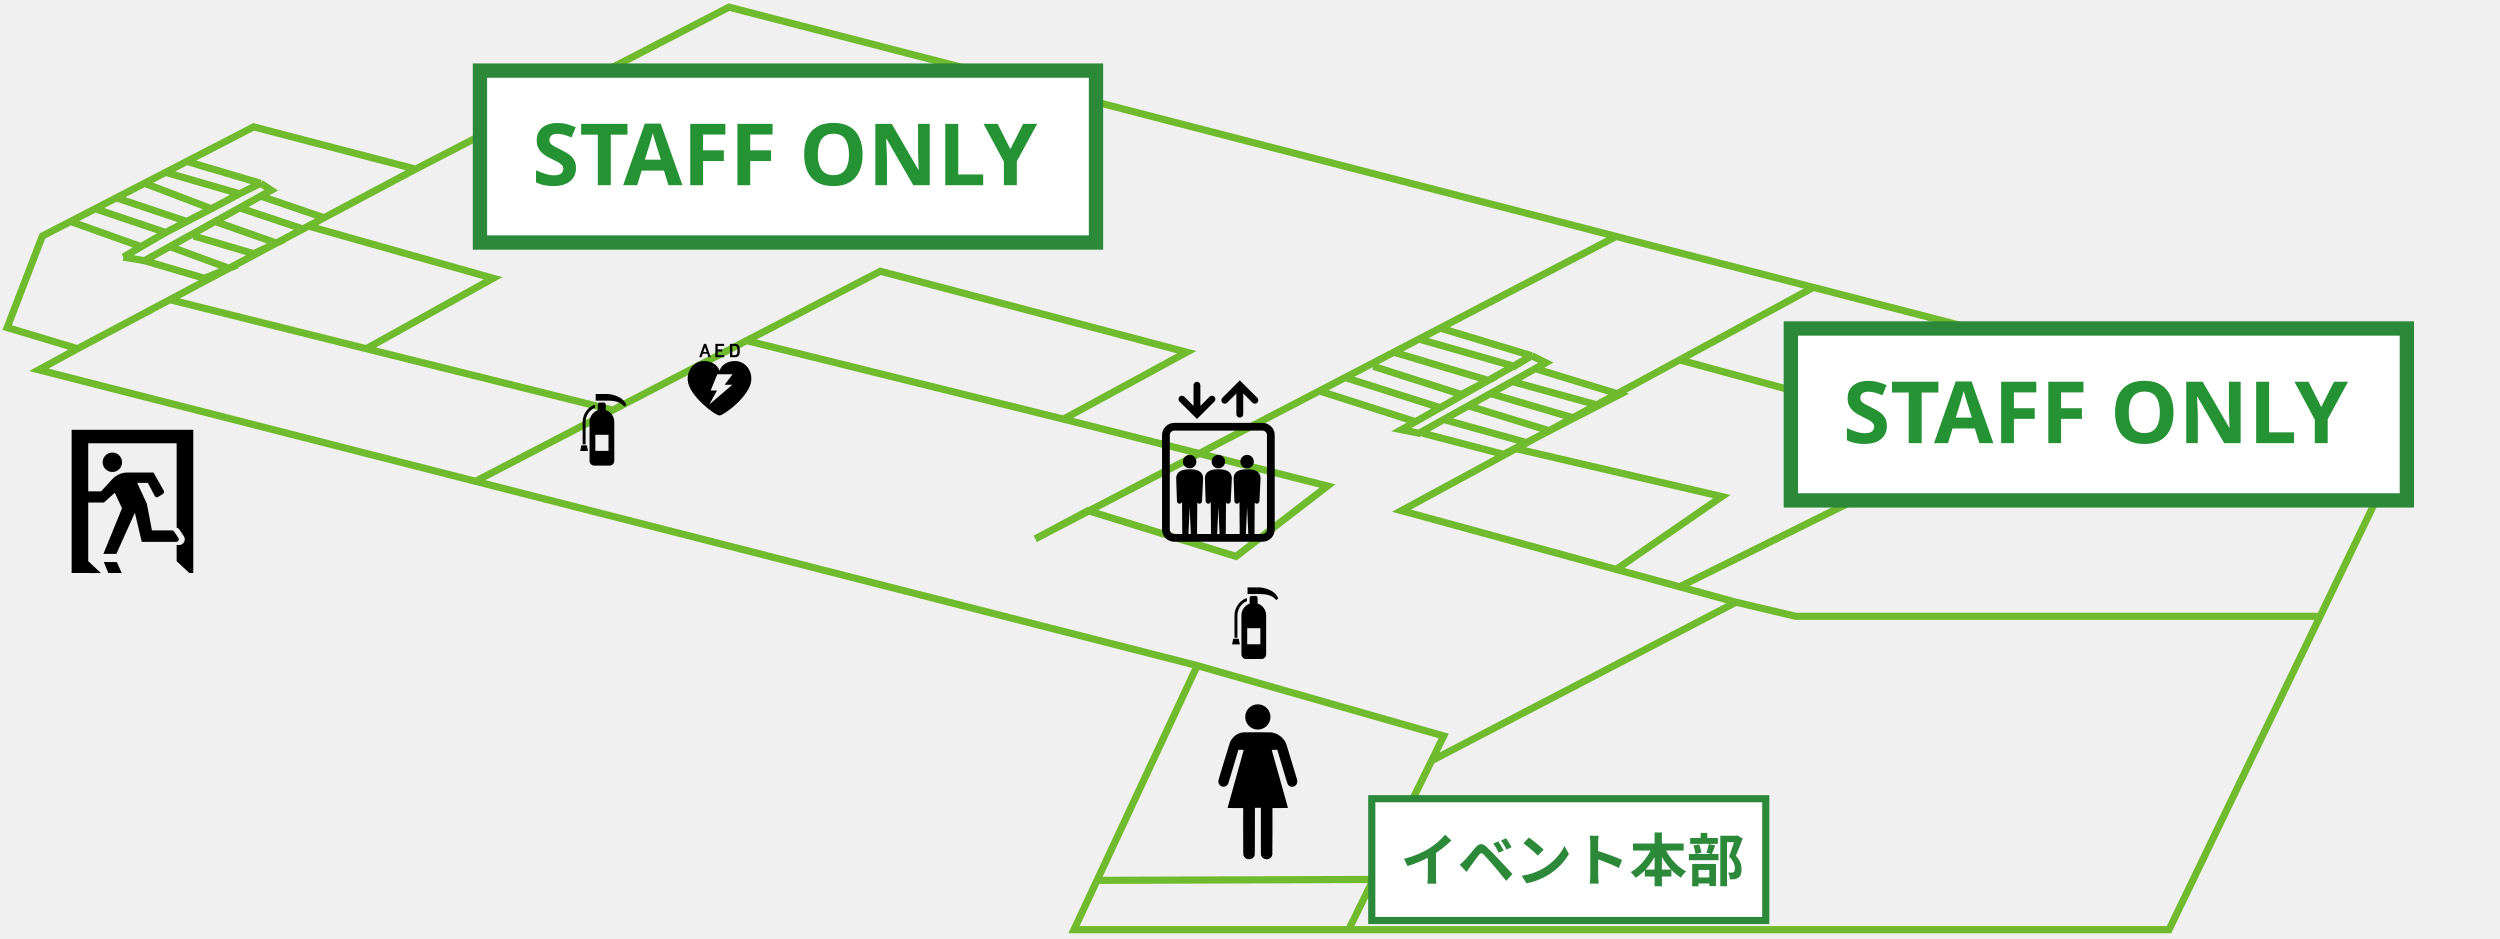
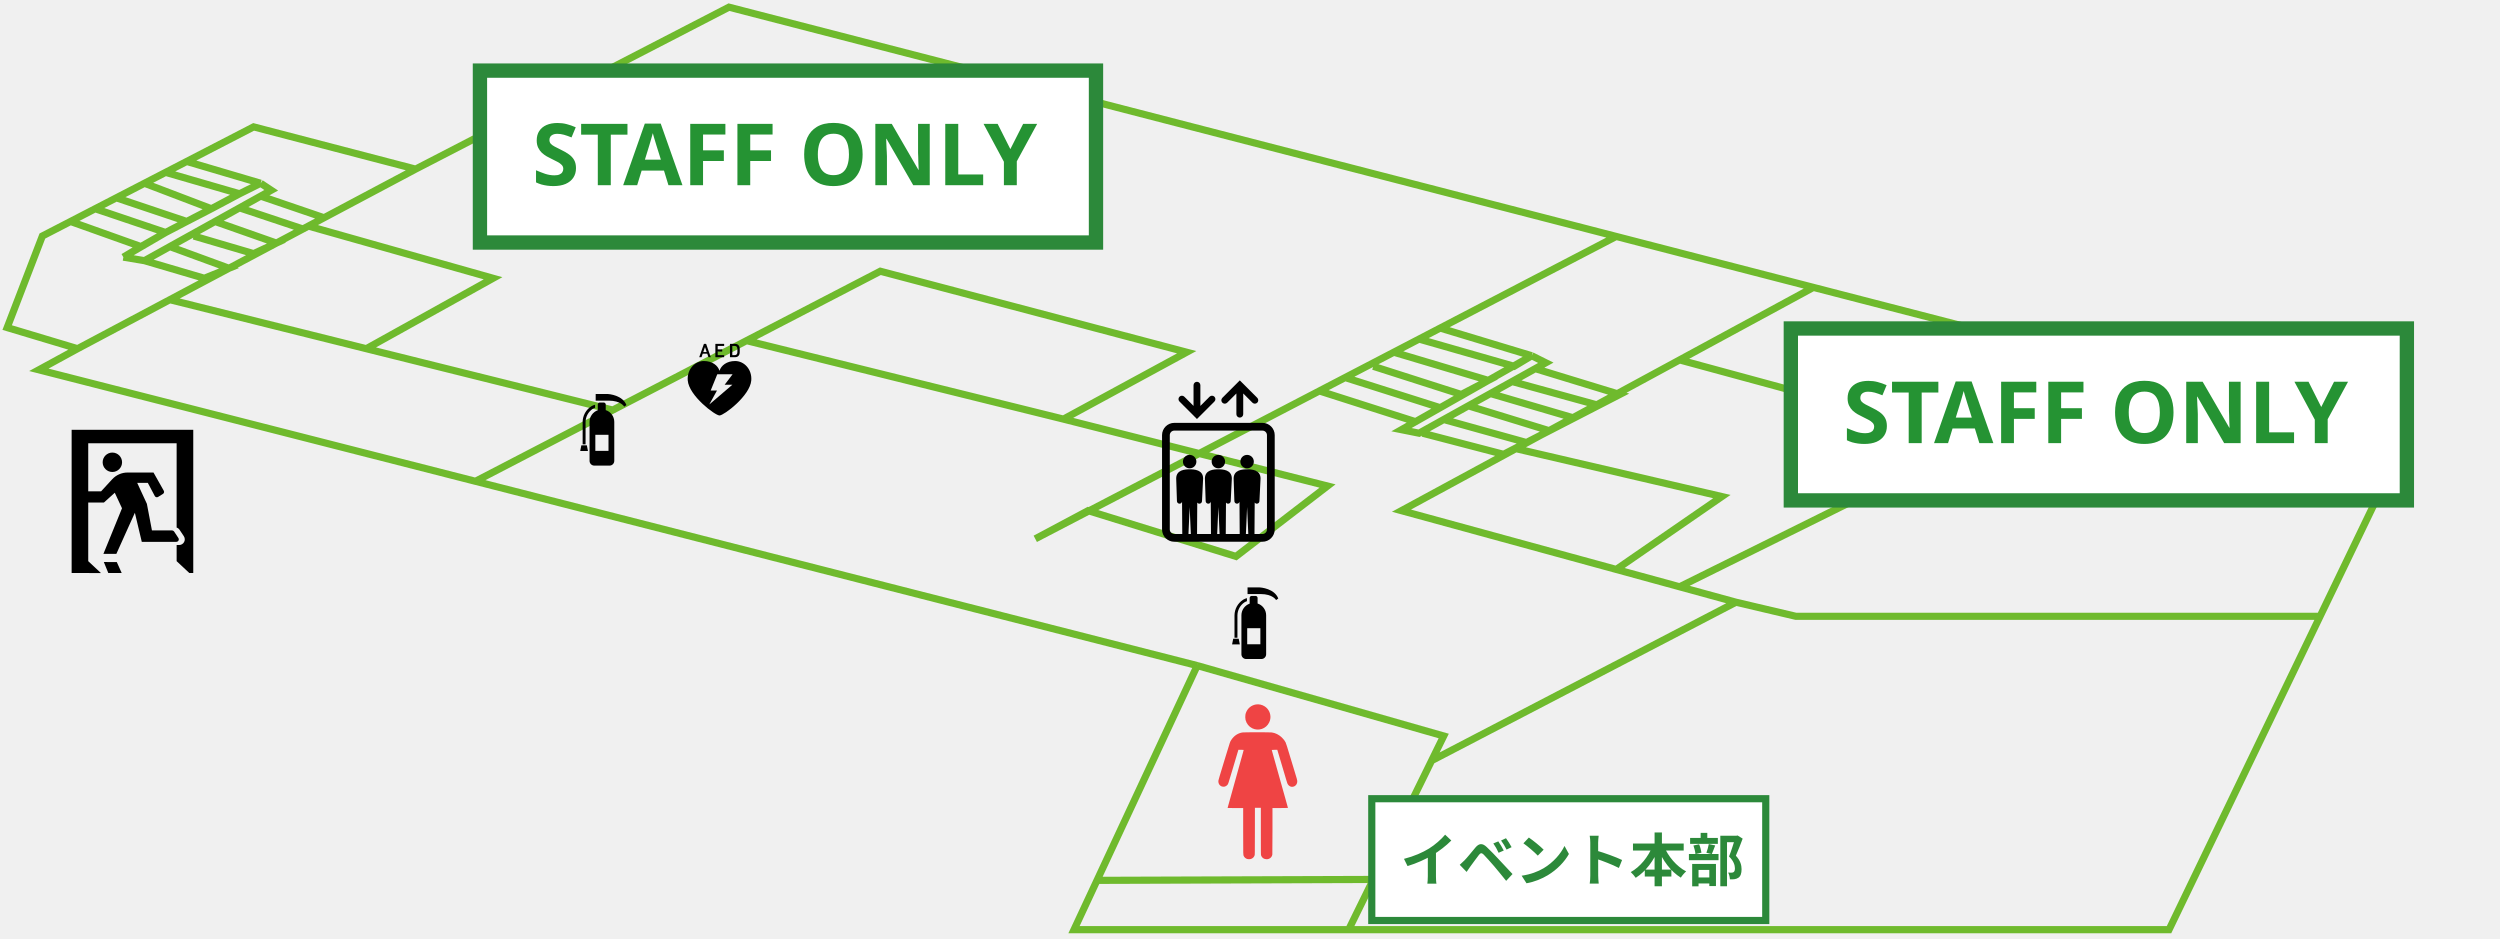
<svg xmlns="http://www.w3.org/2000/svg" width="349" height="131" viewBox="0 0 349 131" fill="none">
  <path d="M167.136 92.915L201.542 102.746L199.853 106.186M167.136 92.915L66.373 67.189M167.136 92.915L153.144 122.898M10.831 48.678L5.424 51.627L66.373 67.189M10.831 48.678L1 45.729L5.915 32.949L9.847 30.918M10.831 48.678L23.709 41.837M58.017 23.61L35.407 17.712L26.068 22.537M58.017 23.61L101.763 1L225.627 33.007M58.017 23.61L43.054 31.559M188.271 129.78H302.797L323.883 86.034M188.271 129.78H149.932L153.144 122.898M188.271 129.78L191.712 122.771M9.847 30.918L19.678 34.424M9.847 30.918L13.288 29.14M19.678 34.424L23.119 32.458M19.678 34.424L17.22 35.898M23.119 32.458L13.288 29.14M23.119 32.458L17.22 35.898M23.119 32.458L26.068 30.918M13.288 29.14L16.237 27.616M16.237 27.616L26.068 30.918M16.237 27.616L20.169 25.584M26.068 30.918L29.509 29.14M29.509 29.14L20.169 25.584M29.509 29.14L33.441 27.051M20.169 25.584L23.119 24.061M23.119 24.061L33.441 27.051M23.119 24.061L26.068 22.537M33.441 27.051L36.39 25.584M36.39 25.584L26.068 22.537M36.39 25.584L37.864 26.559L36.39 27.378M17.22 35.898L20.169 36.39M20.169 36.39L28.525 38.847L31.966 37.45L23.709 34.424M20.169 36.39L23.709 34.424M23.709 34.424L30.02 30.918M27.051 32.949L35.407 35.407L38.587 33.932L30.02 30.918M30.02 30.918L33.441 29.017M33.441 29.017L42.288 31.966L43.054 31.559M33.441 29.017L36.39 27.378M36.39 27.378L45.237 30.399L43.054 31.559M23.709 41.837L51.136 48.678M23.709 41.837L43.054 31.559M51.136 48.678L68.831 38.847L43.054 31.559M51.136 48.678L85.542 57.244M66.373 67.189L85.542 57.244M148.458 58.508L165.661 49.169L122.898 37.864L104.22 47.554M148.458 58.508L185.322 67.847L172.542 77.678L151.898 71.288L144.525 75.22L184.187 54.576M148.458 58.508L104.22 47.554M225.627 33.007L201.051 45.799M225.627 33.007L253.153 40.12M85.542 57.244L104.22 47.554M184.187 54.576L197.61 58.867L201.051 56.914L187.78 52.706M184.187 54.576L187.78 52.706M187.78 52.706L194.575 49.169M191.712 51.136L204 55.068L207.768 53.102L194.575 49.169M194.575 49.169L198.102 47.334M198.102 47.334L211.373 51.136L213.831 49.661M198.102 47.334L201.051 45.799M213.831 49.661L201.051 45.799M213.831 49.661L195.644 59.983L198.102 60.475L201.542 58.563M213.831 49.661L215.797 50.644L214.322 51.463M198.593 60.475L209.898 63.424L211.496 62.601M214.322 51.463L226.119 55.068L223.169 56.587M214.322 51.463L211.087 53.261M211.087 53.261L223.169 56.587M211.087 53.261L208.067 54.938M223.169 56.587L219.729 58.359M208.067 54.938L219.729 58.359M208.067 54.938L204.983 56.652M219.729 58.359L216.288 60.132M204.983 56.652L216.288 60.132M204.983 56.652L201.542 58.563M216.288 60.132L213.093 61.778M201.542 58.563L213.093 61.778M213.093 61.778L211.496 62.601M253.153 40.12L300.831 52.44M253.153 40.12L234.475 50.243M199.853 106.186L242.339 84.068M199.853 106.186L191.712 122.771M242.339 84.068L250.695 86.034H323.883M242.339 84.068L234.475 81.915M323.883 86.034L335.729 61.458L300.831 52.44M234.475 81.915L275.763 61.458M234.475 81.915L225.627 79.494M275.763 61.458L281.17 61.778L300.831 52.44M275.763 61.458L234.475 50.243M234.475 50.243L195.644 71.288L225.627 79.494M211.496 62.601L240.373 69.322L225.627 79.494M153.144 122.898L191.712 122.771" stroke="#6FBA2D" />
-   <path d="M175.308 98.347C174.7 98.456 174.21 98.845 173.973 99.403C173.868 99.646 173.829 99.866 173.839 100.146C173.845 100.304 173.858 100.417 173.882 100.511C174.019 101.028 174.346 101.437 174.811 101.667C175.69 102.1 176.741 101.743 177.172 100.865C177.278 100.647 177.326 100.483 177.348 100.253C177.407 99.609 177.106 98.975 176.572 98.622C176.192 98.372 175.729 98.27 175.308 98.347Z" fill="black" />
-   <path d="M173.451 102.25C172.811 102.35 172.275 102.707 171.891 103.286C171.71 103.558 171.758 103.42 171.063 105.706C170.789 106.607 170.492 107.585 170.279 108.288C170.19 108.581 170.108 108.868 170.098 108.931C170.029 109.323 170.235 109.688 170.585 109.796C170.857 109.88 171.133 109.804 171.322 109.595C171.464 109.436 171.443 109.493 171.959 107.759C172.072 107.378 172.236 106.83 172.322 106.543C172.407 106.254 172.567 105.716 172.677 105.346L172.878 104.675H173.247C173.553 104.675 173.615 104.679 173.615 104.699C173.615 104.712 173.561 104.915 173.495 105.152C173.377 105.576 173.024 106.849 172.103 110.159C171.401 112.682 171.384 112.741 171.374 112.773C171.366 112.802 171.425 112.804 172.456 112.804H173.547V116.018C173.547 119.52 173.542 119.337 173.642 119.533C173.73 119.707 173.906 119.851 174.108 119.913C174.242 119.957 174.523 119.952 174.653 119.903C174.901 119.814 175.063 119.646 175.148 119.395C175.177 119.307 175.178 119.151 175.183 116.035L175.187 112.77H175.601H176.015V116.04C176.015 119.307 176.015 119.312 176.05 119.417C176.157 119.734 176.41 119.922 176.767 119.947C177.194 119.976 177.554 119.7 177.618 119.293C177.63 119.22 177.637 118.112 177.637 115.993V112.804H178.719C179.423 112.804 179.8 112.799 179.8 112.787C179.8 112.779 179.678 112.334 179.528 111.803C179.379 111.271 179.19 110.595 179.107 110.303C179.024 110.01 178.835 109.333 178.685 108.799C178.22 107.143 178.112 106.759 177.992 106.331C177.928 106.103 177.799 105.645 177.706 105.312C177.612 104.98 177.536 104.701 177.536 104.692C177.536 104.682 177.688 104.675 177.924 104.675H178.311L178.347 104.797C178.367 104.865 178.398 104.966 178.414 105.022C178.431 105.078 178.507 105.333 178.583 105.588C178.659 105.843 178.786 106.269 178.866 106.534C178.943 106.8 179.062 107.193 179.126 107.408C179.373 108.236 179.484 108.615 179.574 108.917C179.624 109.089 179.684 109.272 179.702 109.323C179.842 109.686 180.162 109.89 180.495 109.83C180.878 109.76 181.127 109.417 181.096 109.002C181.086 108.875 181.073 108.826 180.694 107.582C180.356 106.472 179.814 104.685 179.67 104.211C179.597 103.967 179.511 103.722 179.469 103.633C179.369 103.423 179.183 103.181 178.955 102.963C178.539 102.565 178.063 102.325 177.544 102.25C177.309 102.216 173.666 102.216 173.451 102.25Z" fill="black" />
+   <path d="M175.308 98.347C174.7 98.456 174.21 98.845 173.973 99.403C173.868 99.646 173.829 99.866 173.839 100.146C173.845 100.304 173.858 100.417 173.882 100.511C174.019 101.028 174.346 101.437 174.811 101.667C175.69 102.1 176.741 101.743 177.172 100.865C177.278 100.647 177.326 100.483 177.348 100.253C177.407 99.609 177.106 98.975 176.572 98.622C176.192 98.372 175.729 98.27 175.308 98.347Z" fill="#EF4444" />
+   <path d="M173.451 102.25C172.811 102.35 172.275 102.707 171.891 103.286C171.71 103.558 171.758 103.42 171.063 105.706C170.789 106.607 170.492 107.585 170.279 108.288C170.19 108.581 170.108 108.868 170.098 108.931C170.029 109.323 170.235 109.688 170.585 109.796C170.857 109.88 171.133 109.804 171.322 109.595C171.464 109.436 171.443 109.493 171.959 107.759C172.072 107.378 172.236 106.83 172.322 106.543C172.407 106.254 172.567 105.716 172.677 105.346L172.878 104.675H173.247C173.553 104.675 173.615 104.679 173.615 104.699C173.615 104.712 173.561 104.915 173.495 105.152C173.377 105.576 173.024 106.849 172.103 110.159C171.401 112.682 171.384 112.741 171.374 112.773C171.366 112.802 171.425 112.804 172.456 112.804H173.547V116.018C173.547 119.52 173.542 119.337 173.642 119.533C173.73 119.707 173.906 119.851 174.108 119.913C174.242 119.957 174.523 119.952 174.653 119.903C174.901 119.814 175.063 119.646 175.148 119.395C175.177 119.307 175.178 119.151 175.183 116.035L175.187 112.77H175.601H176.015V116.04C176.015 119.307 176.015 119.312 176.05 119.417C176.157 119.734 176.41 119.922 176.767 119.947C177.194 119.976 177.554 119.7 177.618 119.293C177.63 119.22 177.637 118.112 177.637 115.993V112.804H178.719C179.423 112.804 179.8 112.799 179.8 112.787C179.8 112.779 179.678 112.334 179.528 111.803C179.379 111.271 179.19 110.595 179.107 110.303C179.024 110.01 178.835 109.333 178.685 108.799C178.22 107.143 178.112 106.759 177.992 106.331C177.928 106.103 177.799 105.645 177.706 105.312C177.612 104.98 177.536 104.701 177.536 104.692C177.536 104.682 177.688 104.675 177.924 104.675H178.311L178.347 104.797C178.367 104.865 178.398 104.966 178.414 105.022C178.431 105.078 178.507 105.333 178.583 105.588C178.659 105.843 178.786 106.269 178.866 106.534C178.943 106.8 179.062 107.193 179.126 107.408C179.373 108.236 179.484 108.615 179.574 108.917C179.624 109.089 179.684 109.272 179.702 109.323C179.842 109.686 180.162 109.89 180.495 109.83C180.878 109.76 181.127 109.417 181.096 109.002C181.086 108.875 181.073 108.826 180.694 107.582C180.356 106.472 179.814 104.685 179.67 104.211C179.597 103.967 179.511 103.722 179.469 103.633C179.369 103.423 179.183 103.181 178.955 102.963C178.539 102.565 178.063 102.325 177.544 102.25C177.309 102.216 173.666 102.216 173.451 102.25Z" fill="#EF4444" />
  <rect x="250" y="45.857" width="86" height="24" fill="white" stroke="#2C893A" stroke-width="2" />
  <path d="M263.409 59.481C263.409 59.985 263.285 60.425 263.037 60.801C262.789 61.177 262.429 61.469 261.957 61.677C261.493 61.877 260.925 61.977 260.253 61.977C259.957 61.977 259.665 61.957 259.377 61.917C259.097 61.877 258.825 61.821 258.561 61.749C258.305 61.669 258.061 61.573 257.829 61.461V59.769C258.237 59.945 258.657 60.109 259.089 60.261C259.529 60.405 259.965 60.477 260.397 60.477C260.693 60.477 260.929 60.437 261.105 60.357C261.289 60.277 261.421 60.169 261.501 60.033C261.589 59.897 261.633 59.741 261.633 59.565C261.633 59.349 261.557 59.165 261.405 59.013C261.261 58.861 261.065 58.721 260.817 58.593C260.569 58.457 260.285 58.313 259.965 58.161C259.765 58.065 259.549 57.953 259.317 57.825C259.085 57.689 258.861 57.525 258.645 57.333C258.437 57.133 258.265 56.893 258.129 56.613C257.993 56.333 257.925 55.997 257.925 55.605C257.925 55.093 258.041 54.657 258.273 54.297C258.513 53.929 258.849 53.649 259.281 53.457C259.721 53.265 260.237 53.169 260.829 53.169C261.277 53.169 261.701 53.221 262.101 53.325C262.509 53.429 262.933 53.577 263.373 53.769L262.785 55.185C262.393 55.025 262.041 54.901 261.729 54.813C261.417 54.725 261.097 54.681 260.769 54.681C260.545 54.681 260.353 54.717 260.193 54.789C260.033 54.861 259.909 54.961 259.821 55.089C259.741 55.217 259.701 55.369 259.701 55.545C259.701 55.745 259.761 55.917 259.881 56.061C260.001 56.197 260.181 56.329 260.421 56.457C260.661 56.585 260.961 56.737 261.321 56.913C261.761 57.121 262.133 57.337 262.437 57.561C262.749 57.785 262.989 58.049 263.157 58.353C263.325 58.657 263.409 59.033 263.409 59.481ZM268.267 61.857H266.455V54.801H264.127V53.289H270.595V54.801H268.267V61.857ZM276.316 61.857L275.692 59.817H272.572L271.948 61.857H269.992L273.016 53.253H275.236L278.272 61.857H276.316ZM274.636 56.301C274.596 56.165 274.544 55.993 274.48 55.785C274.416 55.577 274.352 55.365 274.288 55.149C274.224 54.933 274.172 54.745 274.132 54.585C274.092 54.745 274.036 54.945 273.964 55.185C273.9 55.417 273.836 55.641 273.772 55.857C273.716 56.065 273.672 56.213 273.64 56.301L273.028 58.293H275.26L274.636 56.301ZM281.145 61.857H279.357V53.289H284.265V54.777H281.145V56.985H284.049V58.473H281.145V61.857ZM287.731 61.857H285.943V53.289H290.851V54.777H287.731V56.985H290.635V58.473H287.731V61.857ZM303.422 57.561C303.422 58.225 303.338 58.829 303.17 59.373C303.01 59.909 302.762 60.373 302.426 60.765C302.098 61.157 301.674 61.457 301.154 61.665C300.642 61.873 300.038 61.977 299.342 61.977C298.646 61.977 298.038 61.873 297.518 61.665C297.006 61.449 296.582 61.149 296.246 60.765C295.918 60.373 295.67 59.905 295.502 59.361C295.342 58.817 295.262 58.213 295.262 57.549C295.262 56.661 295.406 55.889 295.694 55.233C295.99 54.577 296.438 54.069 297.038 53.709C297.646 53.341 298.418 53.157 299.354 53.157C300.282 53.157 301.046 53.341 301.646 53.709C302.246 54.069 302.69 54.581 302.978 55.245C303.274 55.901 303.422 56.673 303.422 57.561ZM297.17 57.561C297.17 58.161 297.246 58.677 297.398 59.109C297.55 59.541 297.786 59.873 298.106 60.105C298.426 60.337 298.838 60.453 299.342 60.453C299.862 60.453 300.278 60.337 300.59 60.105C300.91 59.873 301.142 59.541 301.286 59.109C301.438 58.677 301.514 58.161 301.514 57.561C301.514 56.657 301.346 55.949 301.01 55.437C300.674 54.925 300.122 54.669 299.354 54.669C298.842 54.669 298.426 54.785 298.106 55.017C297.786 55.249 297.55 55.581 297.398 56.013C297.246 56.445 297.17 56.961 297.17 57.561ZM312.793 61.857H310.489L306.757 55.377H306.709C306.717 55.577 306.725 55.781 306.733 55.989C306.741 56.189 306.749 56.393 306.757 56.601C306.773 56.801 306.785 57.005 306.793 57.213C306.801 57.413 306.809 57.617 306.817 57.825V61.857H305.197V53.289H307.489L311.209 59.709H311.245C311.237 59.509 311.229 59.313 311.221 59.121C311.213 58.921 311.205 58.725 311.197 58.533C311.197 58.333 311.193 58.137 311.185 57.945C311.177 57.745 311.169 57.545 311.161 57.345V53.289H312.793V61.857ZM314.959 61.857V53.289H316.771V60.357H320.251V61.857H314.959ZM324.045 56.817L325.833 53.289H327.789L324.945 58.521V61.857H323.145V58.581L320.301 53.289H322.269L324.045 56.817Z" fill="#259333" />
  <path d="M166.076 63.502C165.557 63.502 165.137 63.922 165.137 64.441C165.137 64.96 165.557 65.38 166.076 65.38C166.595 65.38 167.015 64.96 167.015 64.441C167.015 63.922 166.595 63.502 166.076 63.502Z" fill="black" />
  <path d="M170.085 63.502C169.566 63.502 169.146 63.922 169.146 64.441C169.146 64.96 169.566 65.38 170.085 65.38C170.603 65.38 171.024 64.96 171.024 64.441C171.024 63.922 170.603 63.502 170.085 63.502Z" fill="black" />
  <path d="M174.095 63.502C173.576 63.502 173.155 63.922 173.155 64.441C173.155 64.96 173.576 65.38 174.095 65.38C174.613 65.38 175.034 64.96 175.034 64.441C175.034 63.922 174.613 63.502 174.095 63.502Z" fill="black" />
  <path d="M176.235 59.031H163.935C162.99 59.031 162.221 59.8 162.221 60.745V73.914C162.221 74.859 162.99 75.629 163.935 75.629H176.235C177.181 75.629 177.95 74.859 177.95 73.914V60.745C177.95 59.8 177.181 59.031 176.235 59.031ZM165.909 74.547L166.076 70.782L166.243 74.547H165.909ZM169.918 74.547L170.085 70.782L170.253 74.547H169.918ZM173.927 74.547L174.095 70.782L174.262 74.547H173.927ZM176.868 73.914C176.868 74.263 176.584 74.547 176.235 74.547H175.126L175.156 70.151C175.225 70.253 175.339 70.321 175.471 70.315C175.672 70.305 175.828 70.134 175.818 69.932L175.974 66.806C175.974 65.576 174.728 65.516 174.095 65.516C173.461 65.516 172.215 65.576 172.215 66.806L172.32 69.932C172.311 70.134 172.466 70.305 172.668 70.315C172.844 70.323 172.99 70.202 173.032 70.038L173.063 74.547H171.117L171.147 70.151C171.216 70.253 171.33 70.321 171.461 70.315C171.663 70.305 171.819 70.134 171.809 69.932L171.964 66.806C171.964 65.576 170.719 65.516 170.085 65.516C169.452 65.516 168.206 65.576 168.206 66.806L168.31 69.932C168.301 70.134 168.456 70.305 168.658 70.315C168.835 70.323 168.981 70.202 169.023 70.037L169.054 74.547H167.107L167.137 70.151C167.207 70.253 167.32 70.321 167.452 70.315C167.654 70.305 167.809 70.134 167.8 69.932L167.955 66.806C167.955 65.576 166.71 65.516 166.076 65.516C165.443 65.516 164.197 65.576 164.197 66.806L164.301 69.932C164.292 70.134 164.447 70.305 164.649 70.315C164.826 70.323 164.972 70.202 165.014 70.037L165.045 74.546H163.935C163.586 74.546 163.303 74.263 163.303 73.914V60.745C163.303 60.396 163.586 60.113 163.935 60.113H176.235C176.584 60.113 176.868 60.396 176.868 60.745V73.914H176.868Z" fill="black" />
  <path d="M171.314 56.214L172.599 54.929V57.819C172.599 58.082 172.813 58.296 173.076 58.296C173.34 58.296 173.554 58.082 173.554 57.819V54.929L174.839 56.214C174.933 56.307 175.055 56.354 175.176 56.354C175.299 56.354 175.421 56.307 175.514 56.214C175.701 56.028 175.701 55.726 175.514 55.539L173.414 53.439L173.076 53.102L172.739 53.439L170.639 55.539C170.452 55.725 170.452 56.028 170.639 56.214C170.825 56.401 171.128 56.401 171.314 56.214Z" fill="black" />
  <path d="M166.757 58.155C166.757 58.155 166.757 58.155 166.757 58.155L167.094 58.493L167.432 58.155C167.432 58.155 167.432 58.155 167.432 58.155L169.532 56.055C169.718 55.868 169.718 55.566 169.532 55.38C169.346 55.193 169.043 55.193 168.857 55.38L167.572 56.665V53.776C167.572 53.512 167.358 53.298 167.094 53.298C166.831 53.298 166.617 53.512 166.617 53.776V56.665L165.332 55.38C165.145 55.193 164.843 55.193 164.656 55.38C164.47 55.566 164.47 55.868 164.656 56.055L166.757 58.155Z" fill="black" />
  <rect x="191.5" y="111.5" width="55" height="17" fill="white" stroke="#2C893A" />
  <path d="M195.996 119.896C197.428 119.528 198.596 119.008 199.492 118.456C200.308 117.952 201.22 117.152 201.74 116.52L202.604 117.336C201.876 118.072 200.9 118.824 199.956 119.392C199.052 119.928 197.756 120.528 196.492 120.904L195.996 119.896ZM199.324 118.976L200.46 118.704V122.312C200.46 122.664 200.476 123.16 200.532 123.36H199.26C199.292 123.168 199.324 122.664 199.324 122.312V118.976ZM209.164 117.456C209.396 117.792 209.74 118.368 209.924 118.736L209.204 119.048C208.972 118.544 208.764 118.16 208.468 117.744L209.164 117.456ZM210.236 117.016C210.476 117.336 210.836 117.904 211.02 118.264L210.316 118.6C210.06 118.096 209.844 117.736 209.548 117.336L210.236 117.016ZM203.78 120.728C204.012 120.528 204.188 120.36 204.436 120.112C204.796 119.752 205.42 118.968 205.972 118.312C206.452 117.744 206.924 117.656 207.54 118.24C208.084 118.752 208.692 119.384 209.172 119.904C209.708 120.48 210.532 121.36 211.148 122.016L210.26 122.968C209.724 122.304 209.052 121.472 208.58 120.92C208.108 120.368 207.404 119.592 207.116 119.296C206.852 119.04 206.684 119.056 206.46 119.344C206.14 119.752 205.58 120.536 205.252 120.976C205.068 121.224 204.884 121.512 204.74 121.72L203.78 120.728ZM213.428 116.92C213.98 117.296 215.02 118.128 215.492 118.616L214.676 119.448C214.26 119 213.252 118.128 212.668 117.728L213.428 116.92ZM212.42 122.248C213.676 122.072 214.708 121.664 215.484 121.208C216.852 120.392 217.892 119.176 218.404 118.096L219.02 119.216C218.42 120.304 217.356 121.408 216.068 122.184C215.252 122.672 214.22 123.112 213.1 123.304L212.42 122.248ZM222.004 122.24C222.004 121.624 222.004 118.312 222.004 117.64C222.004 117.352 221.98 116.96 221.924 116.672H223.172C223.14 116.96 223.1 117.304 223.1 117.64C223.1 118.52 223.108 121.648 223.108 122.24C223.108 122.464 223.14 123.024 223.18 123.352H221.924C221.98 123.04 222.004 122.552 222.004 122.24ZM222.868 118.744C223.932 119.04 225.66 119.672 226.444 120.056L225.996 121.168C225.084 120.696 223.74 120.184 222.868 119.896V118.744ZM227.964 117.76H235.044V118.736H227.964V117.76ZM229.612 121.392H233.324V122.368H229.612V121.392ZM230.98 116.208H232.004V123.72H230.98V116.208ZM230.692 118.112L231.572 118.392C230.884 120.136 229.748 121.664 228.348 122.544C228.188 122.304 227.868 121.936 227.652 121.744C228.964 121.024 230.124 119.584 230.692 118.112ZM232.292 118.136C232.876 119.56 234.044 120.952 235.388 121.648C235.148 121.848 234.804 122.248 234.644 122.52C233.236 121.656 232.116 120.128 231.42 118.424L232.292 118.136ZM240.156 116.664H242.484V117.568H241.092V123.72H240.156V116.664ZM235.94 116.976H239.812V117.808H235.94V116.976ZM235.772 119.216H239.908V120.08H235.772V119.216ZM237.412 116.264H238.34V117.496H237.412V116.264ZM236.404 118.032L237.196 117.864C237.356 118.224 237.476 118.712 237.524 119.032L236.684 119.232C236.66 118.904 236.54 118.408 236.404 118.032ZM238.548 117.832L239.444 118.024C239.268 118.472 239.108 118.928 238.964 119.232L238.212 119.048C238.34 118.712 238.484 118.2 238.548 117.832ZM236.556 122.496H239.028V123.328H236.556V122.496ZM236.228 120.608H239.548V123.696H238.62V121.44H237.116V123.728H236.228V120.608ZM242.236 116.664H242.42L242.572 116.632L243.276 117.072C242.988 117.848 242.636 118.768 242.324 119.456C242.988 120.168 243.116 120.8 243.124 121.336C243.124 121.928 242.988 122.32 242.684 122.528C242.524 122.64 242.34 122.704 242.132 122.736C241.948 122.76 241.724 122.76 241.492 122.752C241.484 122.488 241.404 122.08 241.252 121.816C241.428 121.824 241.588 121.832 241.708 121.824C241.82 121.824 241.924 121.8 242.004 121.752C242.14 121.664 242.196 121.488 242.196 121.208C242.188 120.776 242.02 120.192 241.372 119.568C241.692 118.8 242.06 117.56 242.236 117V116.664Z" fill="#2C893A" />
  <path d="M175.75 82C175.44 82 174.157 82 174.157 82V82.929C174.157 82.929 175.042 82.929 175.971 82.929C177.697 82.929 178.14 83.77 178.14 83.77C178.14 83.77 178.14 83.77 178.449 83.549C177.918 82.177 176.06 82 175.75 82Z" fill="black" />
  <path d="M172.157 89.167L172 89.958H173.08L172.923 89.167H172.157Z" fill="black" />
  <path d="M175.559 84.251V83.475C175.559 83.317 175.431 83.189 175.272 83.189H174.739C174.58 83.189 174.453 83.317 174.453 83.475V84.267C173.782 84.503 173.302 85.142 173.302 85.894V91.336C173.302 91.703 173.599 92 173.966 92H176.09C176.456 92 176.753 91.703 176.753 91.336V85.894C176.753 85.126 176.252 84.475 175.559 84.251ZM175.946 89.942H174.109V87.698H175.946V89.942Z" fill="black" />
  <path d="M172.745 85.925C172.745 85.169 173.132 84.476 173.746 84.074L173.748 84.073L173.748 84.073C173.751 84.07 173.875 83.992 174.071 83.926V83.5C173.747 83.587 173.542 83.72 173.522 83.733C173.522 83.733 173.522 83.733 173.522 83.733C173.522 83.733 173.52 83.734 173.52 83.735L173.52 83.735C172.794 84.212 172.337 85.03 172.337 85.925V89.027H172.745V85.925ZM173.751 84.071L173.749 84.073L173.749 84.073L173.751 84.071Z" fill="black" />
  <rect x="67" y="9.857" width="86" height="24" fill="white" stroke="#2C893A" stroke-width="2" />
  <path d="M80.409 23.481C80.409 23.985 80.285 24.425 80.037 24.801C79.789 25.177 79.429 25.469 78.957 25.677C78.493 25.877 77.925 25.977 77.253 25.977C76.957 25.977 76.665 25.957 76.377 25.917C76.097 25.877 75.825 25.821 75.561 25.749C75.305 25.669 75.061 25.573 74.829 25.461V23.769C75.237 23.945 75.657 24.109 76.089 24.261C76.529 24.405 76.965 24.477 77.397 24.477C77.693 24.477 77.929 24.437 78.105 24.357C78.289 24.277 78.421 24.169 78.501 24.033C78.589 23.897 78.633 23.741 78.633 23.565C78.633 23.349 78.557 23.165 78.405 23.013C78.261 22.861 78.065 22.721 77.817 22.593C77.569 22.457 77.285 22.313 76.965 22.161C76.765 22.065 76.549 21.953 76.317 21.825C76.085 21.689 75.861 21.525 75.645 21.333C75.437 21.133 75.265 20.893 75.129 20.613C74.993 20.333 74.925 19.997 74.925 19.605C74.925 19.093 75.041 18.657 75.273 18.297C75.513 17.929 75.849 17.649 76.281 17.457C76.721 17.265 77.237 17.169 77.829 17.169C78.277 17.169 78.701 17.221 79.101 17.325C79.509 17.429 79.933 17.577 80.373 17.769L79.785 19.185C79.393 19.025 79.041 18.901 78.729 18.813C78.417 18.725 78.097 18.681 77.769 18.681C77.545 18.681 77.353 18.717 77.193 18.789C77.033 18.861 76.909 18.961 76.821 19.089C76.741 19.217 76.701 19.369 76.701 19.545C76.701 19.745 76.761 19.917 76.881 20.061C77.001 20.197 77.181 20.329 77.421 20.457C77.661 20.585 77.961 20.737 78.321 20.913C78.761 21.121 79.133 21.337 79.437 21.561C79.749 21.785 79.989 22.049 80.157 22.353C80.325 22.657 80.409 23.033 80.409 23.481ZM85.266 25.857H83.454V18.801H81.126V17.289H87.594V18.801H85.266V25.857ZM93.316 25.857L92.692 23.817H89.572L88.948 25.857H86.992L90.016 17.253H92.236L95.272 25.857H93.316ZM91.636 20.301C91.596 20.165 91.544 19.993 91.48 19.785C91.416 19.577 91.352 19.365 91.288 19.149C91.224 18.933 91.172 18.745 91.132 18.585C91.092 18.745 91.036 18.945 90.964 19.185C90.9 19.417 90.836 19.641 90.772 19.857C90.716 20.065 90.672 20.213 90.64 20.301L90.028 22.293H92.26L91.636 20.301ZM98.145 25.857H96.357V17.289H101.265V18.777H98.145V20.985H101.049V22.473H98.145V25.857ZM104.731 25.857H102.943V17.289H107.851V18.777H104.731V20.985H107.635V22.473H104.731V25.857ZM120.422 21.561C120.422 22.225 120.338 22.829 120.17 23.373C120.01 23.909 119.762 24.373 119.426 24.765C119.098 25.157 118.674 25.457 118.154 25.665C117.642 25.873 117.038 25.977 116.342 25.977C115.646 25.977 115.038 25.873 114.518 25.665C114.006 25.449 113.582 25.149 113.246 24.765C112.918 24.373 112.67 23.905 112.502 23.361C112.342 22.817 112.262 22.213 112.262 21.549C112.262 20.661 112.406 19.889 112.694 19.233C112.99 18.577 113.438 18.069 114.038 17.709C114.646 17.341 115.418 17.157 116.354 17.157C117.282 17.157 118.046 17.341 118.646 17.709C119.246 18.069 119.69 18.581 119.978 19.245C120.274 19.901 120.422 20.673 120.422 21.561ZM114.17 21.561C114.17 22.161 114.246 22.677 114.398 23.109C114.55 23.541 114.786 23.873 115.106 24.105C115.426 24.337 115.838 24.453 116.342 24.453C116.862 24.453 117.278 24.337 117.59 24.105C117.91 23.873 118.142 23.541 118.286 23.109C118.438 22.677 118.514 22.161 118.514 21.561C118.514 20.657 118.346 19.949 118.01 19.437C117.674 18.925 117.122 18.669 116.354 18.669C115.842 18.669 115.426 18.785 115.106 19.017C114.786 19.249 114.55 19.581 114.398 20.013C114.246 20.445 114.17 20.961 114.17 21.561ZM129.793 25.857H127.489L123.757 19.377H123.709C123.717 19.577 123.725 19.781 123.733 19.989C123.741 20.189 123.749 20.393 123.757 20.601C123.773 20.801 123.785 21.005 123.793 21.213C123.801 21.413 123.809 21.617 123.817 21.825V25.857H122.197V17.289H124.489L128.209 23.709H128.245C128.237 23.509 128.229 23.313 128.221 23.121C128.213 22.921 128.205 22.725 128.197 22.533C128.197 22.333 128.193 22.137 128.185 21.945C128.177 21.745 128.169 21.545 128.161 21.345V17.289H129.793V25.857ZM131.959 25.857V17.289H133.771V24.357H137.251V25.857H131.959ZM141.045 20.817L142.833 17.289H144.789L141.945 22.521V25.857H140.145V22.581L137.301 17.289H139.269L141.045 20.817Z" fill="#259333" />
  <path d="M84.75 55C84.44 55 83.157 55 83.157 55V55.929C83.157 55.929 84.042 55.929 84.972 55.929C86.697 55.929 87.14 56.77 87.14 56.77C87.14 56.77 87.14 56.77 87.449 56.549C86.918 55.177 85.06 55 84.75 55Z" fill="black" />
  <path d="M81.157 62.167L81 62.958H82.08L81.923 62.167H81.157Z" fill="black" />
  <path d="M84.559 57.251V56.475C84.559 56.317 84.431 56.189 84.272 56.189H83.739C83.58 56.189 83.453 56.317 83.453 56.475V57.267C82.782 57.503 82.302 58.142 82.302 58.894V64.336C82.302 64.703 82.6 65 82.966 65H85.09C85.456 65 85.753 64.703 85.753 64.336V58.894C85.753 58.126 85.252 57.475 84.559 57.251ZM84.946 62.942H83.109V60.698H84.946V62.942Z" fill="black" />
  <path d="M81.745 58.925C81.745 58.169 82.132 57.476 82.746 57.074L82.748 57.073L82.748 57.073C82.751 57.07 82.875 56.992 83.071 56.926V56.5C82.747 56.587 82.542 56.72 82.522 56.733C82.522 56.733 82.522 56.733 82.522 56.733C82.522 56.733 82.52 56.734 82.52 56.735L82.52 56.735C81.794 57.212 81.337 58.03 81.337 58.925V62.027H81.745V58.925ZM82.751 57.071L82.749 57.073L82.749 57.072L82.751 57.071Z" fill="black" />
  <path d="M14.33 64.534C14.33 65.282 14.94 65.889 15.685 65.889C16.434 65.889 17.041 65.282 17.041 64.534C17.041 63.788 16.434 63.178 15.685 63.178C14.94 63.178 14.33 63.788 14.33 64.534Z" fill="black" />
  <path d="M15 78.46L14.502 78.457L14.503 78.46H14.496L15.12 79.995H16.99L16.302 78.46H15Z" fill="black" />
  <path d="M10.059 60H10.007H10V79.927V79.988V79.995H12.357L14.082 80L14.076 79.995H14.086L12.318 78.338V70.158H14.503L15.682 69.095L16.025 68.788L17.031 70.955L15.15 75.573L14.439 77.311H14.442L14.439 77.318H16.245L17.687 74.11L18.829 71.583L19.792 75.641H24.611C24.889 75.641 25.055 75.336 24.902 75.106L24.306 74.204C24.292 74.187 24.279 74.174 24.265 74.157C24.201 74.089 24.113 74.048 24.018 74.048H21.212L20.504 70.331L19.546 68.261L19.152 67.404H20.633L21.605 69.24C21.666 69.355 21.785 69.416 21.9 69.416C21.961 69.416 22.022 69.399 22.076 69.366L22.75 68.949C22.899 68.854 22.951 68.657 22.862 68.505L21.429 65.964H17.81C16.99 65.964 16.211 66.306 15.659 66.909L14.117 68.586H12.318V61.877H24.627H24.658V73.648C24.824 73.703 24.97 73.811 25.068 73.96L25.665 74.858C25.824 75.102 25.841 75.41 25.702 75.668C25.563 75.925 25.299 76.085 25.007 76.085H24.658V78.338L26.43 79.995H26.979V60H10.059Z" fill="black" />
  <path d="M102.625 50.399C101.447 50.399 100.673 51.026 100.443 51.761C100.214 51.026 99.44 50.399 98.262 50.399C97.017 50.399 95.892 51.54 96.008 53.1C96.168 55.24 99.828 58 100.443 58C101.059 58 104.719 55.24 104.879 53.1C104.995 51.54 103.87 50.399 102.625 50.399ZM102.242 53.708L99.016 56.469L100.09 54.52H99.21L100.132 52.247H102.27L101.163 53.708H102.242V53.708Z" fill="black" />
  <path d="M97.639 49.869H97.905C97.924 49.869 97.935 49.86 97.941 49.841L98.064 49.479L98.099 49.376H98.733L98.768 49.479L98.892 49.841C98.897 49.86 98.908 49.869 98.927 49.869H99.197C99.216 49.869 99.221 49.857 99.216 49.841L98.584 48.028C98.578 48.011 98.567 48 98.548 48H98.295C98.276 48 98.265 48.011 98.259 48.028L97.619 49.841C97.614 49.857 97.619 49.869 97.639 49.869ZM98.413 48.465H98.422L98.656 49.151H98.177L98.413 48.465Z" fill="black" />
  <path d="M99.893 49.869H101.064C101.081 49.869 101.092 49.857 101.092 49.841V49.605C101.092 49.588 101.081 49.577 101.064 49.577H100.207C100.196 49.577 100.19 49.572 100.19 49.561V49.088C100.19 49.077 100.196 49.072 100.207 49.072H100.799C100.815 49.072 100.826 49.061 100.826 49.044V48.808C100.826 48.791 100.815 48.78 100.799 48.78H100.207C100.196 48.78 100.19 48.775 100.19 48.764V48.308C100.19 48.297 100.196 48.291 100.207 48.291H101.064C101.081 48.291 101.092 48.28 101.092 48.264V48.028C101.092 48.011 101.081 48 101.064 48H99.893C99.877 48 99.866 48.011 99.866 48.028V49.841C99.866 49.857 99.877 49.869 99.893 49.869Z" fill="black" />
  <path d="M101.932 49.869H102.6C102.921 49.869 103.135 49.726 103.223 49.454C103.254 49.36 103.27 49.259 103.27 48.934C103.27 48.61 103.254 48.508 103.223 48.415C103.135 48.143 102.921 48 102.599 48H101.932C101.915 48 101.904 48.011 101.904 48.028V49.841C101.904 49.857 101.915 49.869 101.932 49.869ZM102.229 48.308C102.229 48.297 102.234 48.291 102.245 48.291H102.523C102.729 48.291 102.855 48.36 102.91 48.528C102.929 48.58 102.943 48.662 102.943 48.934C102.943 49.204 102.929 49.289 102.91 49.341C102.855 49.508 102.729 49.578 102.523 49.578H102.245C102.234 49.578 102.229 49.572 102.229 49.561V48.308Z" fill="black" />
</svg>
